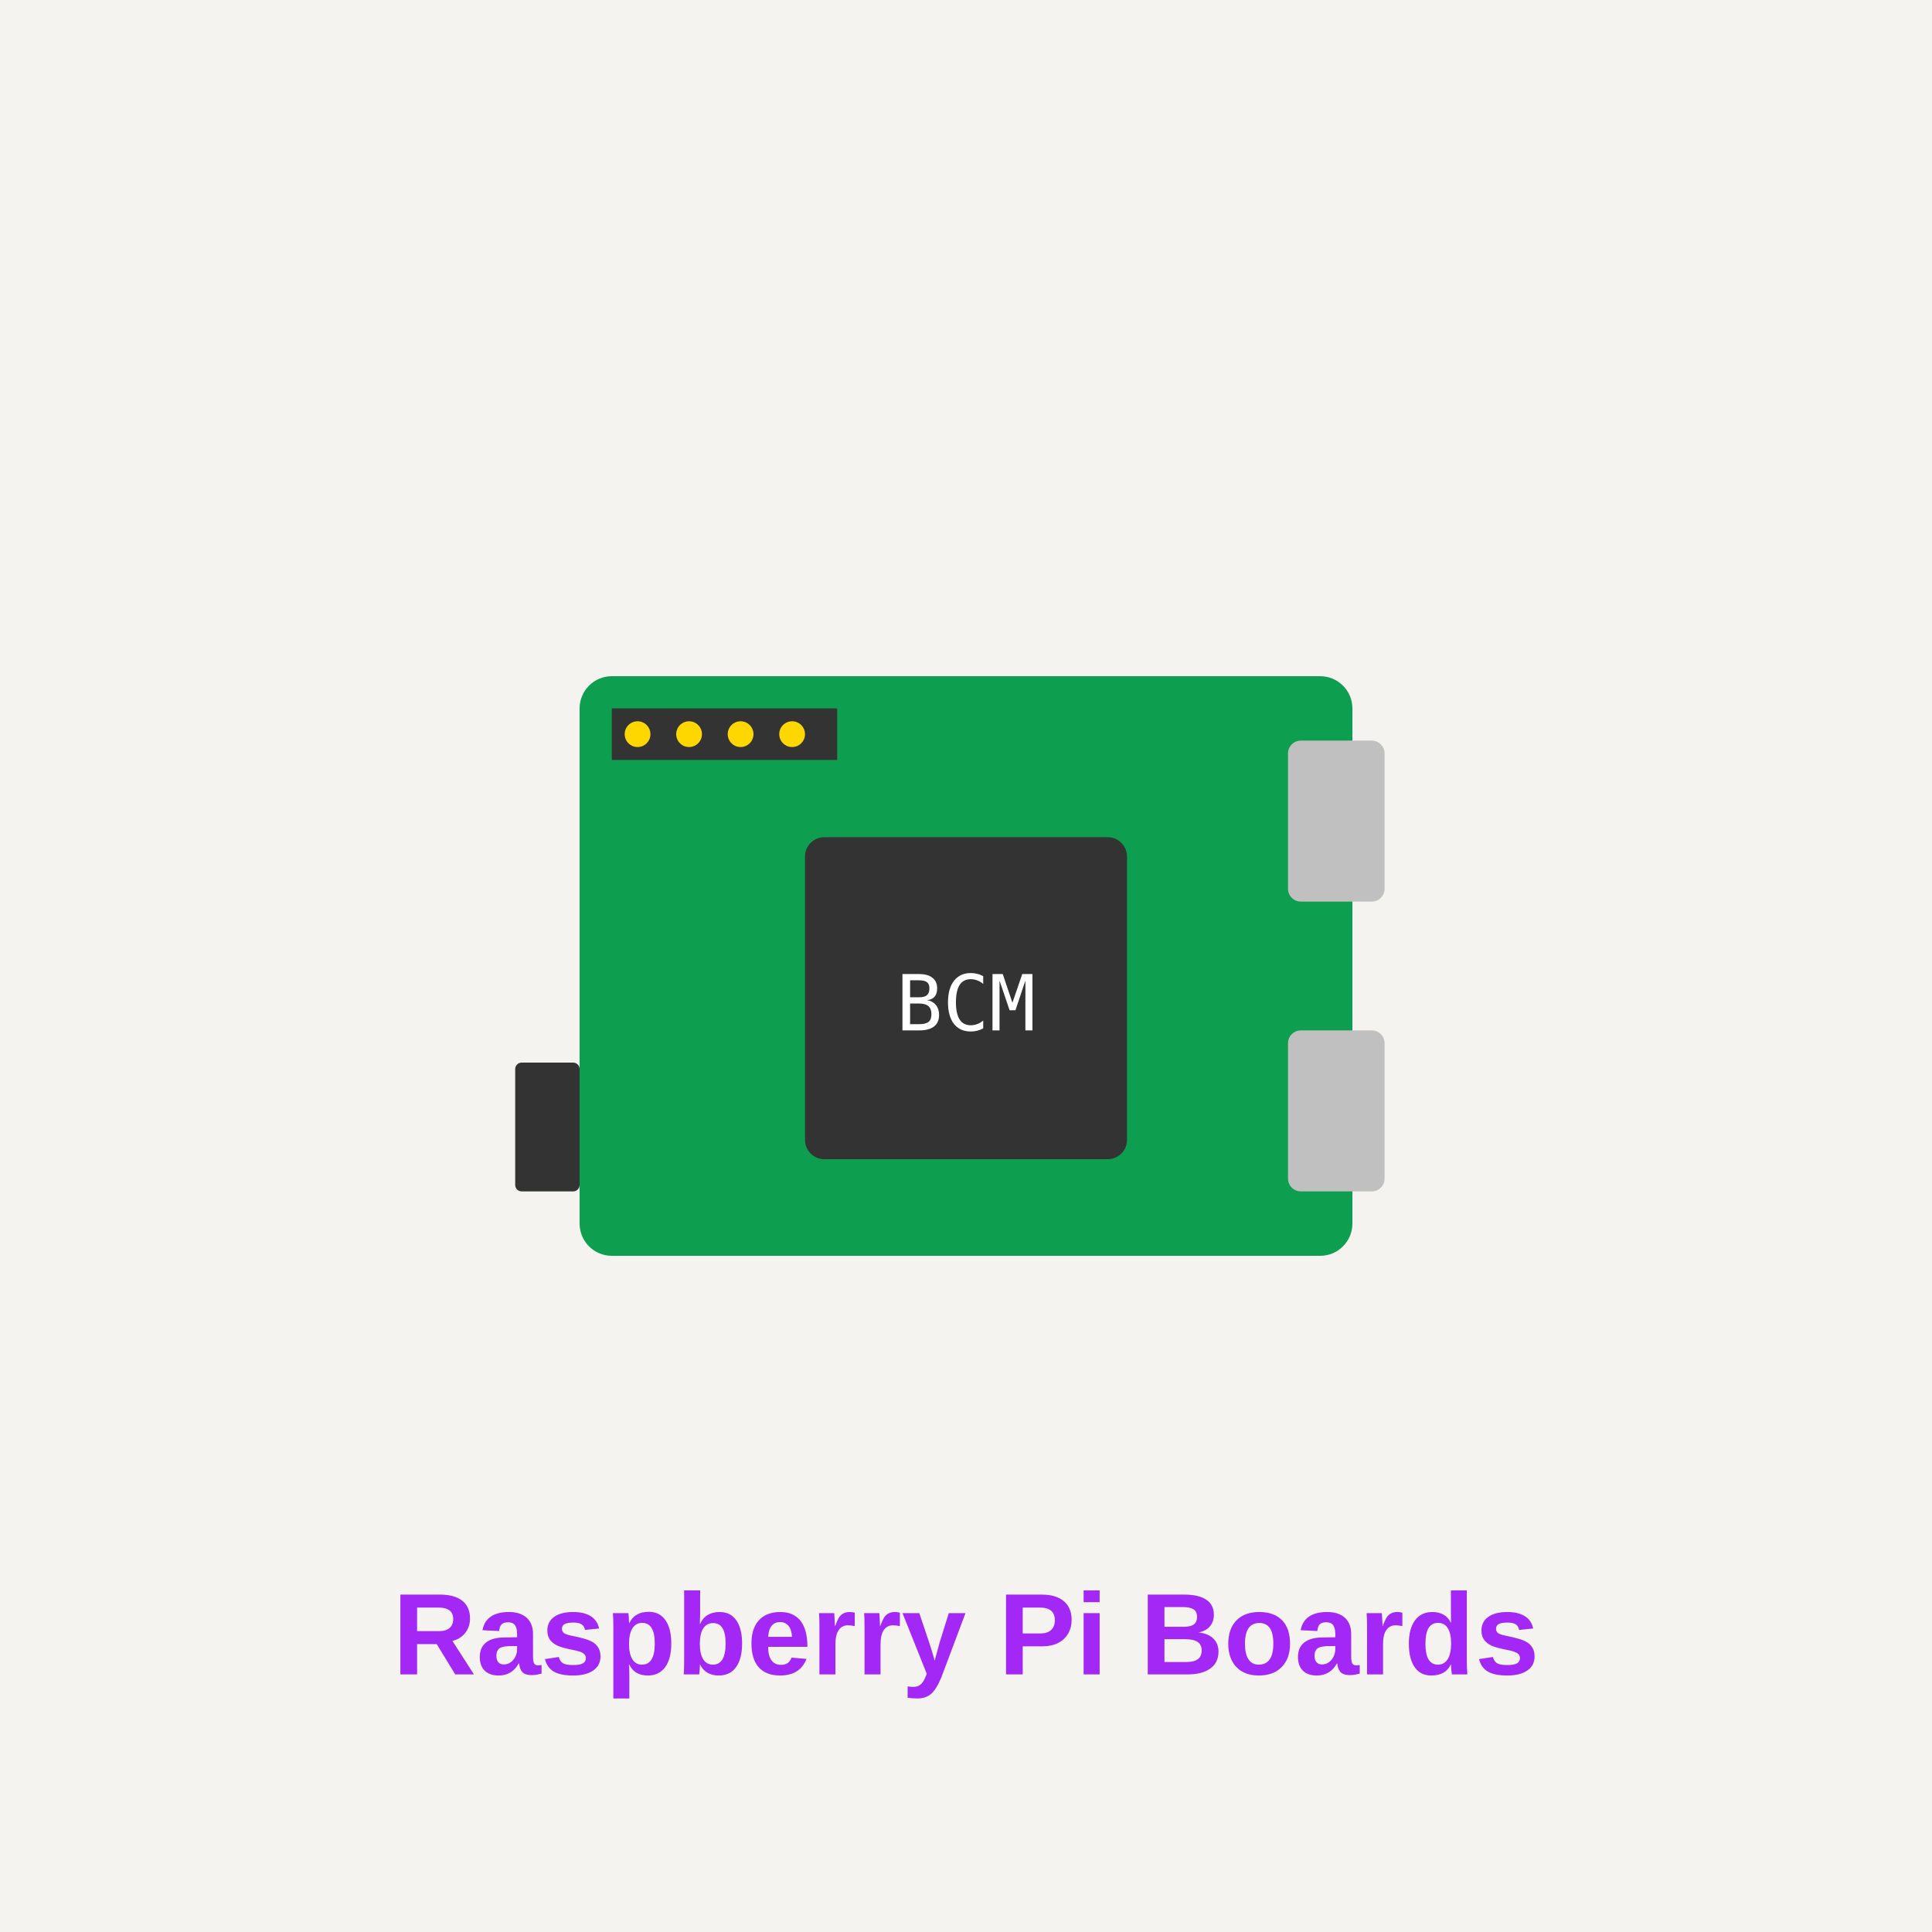
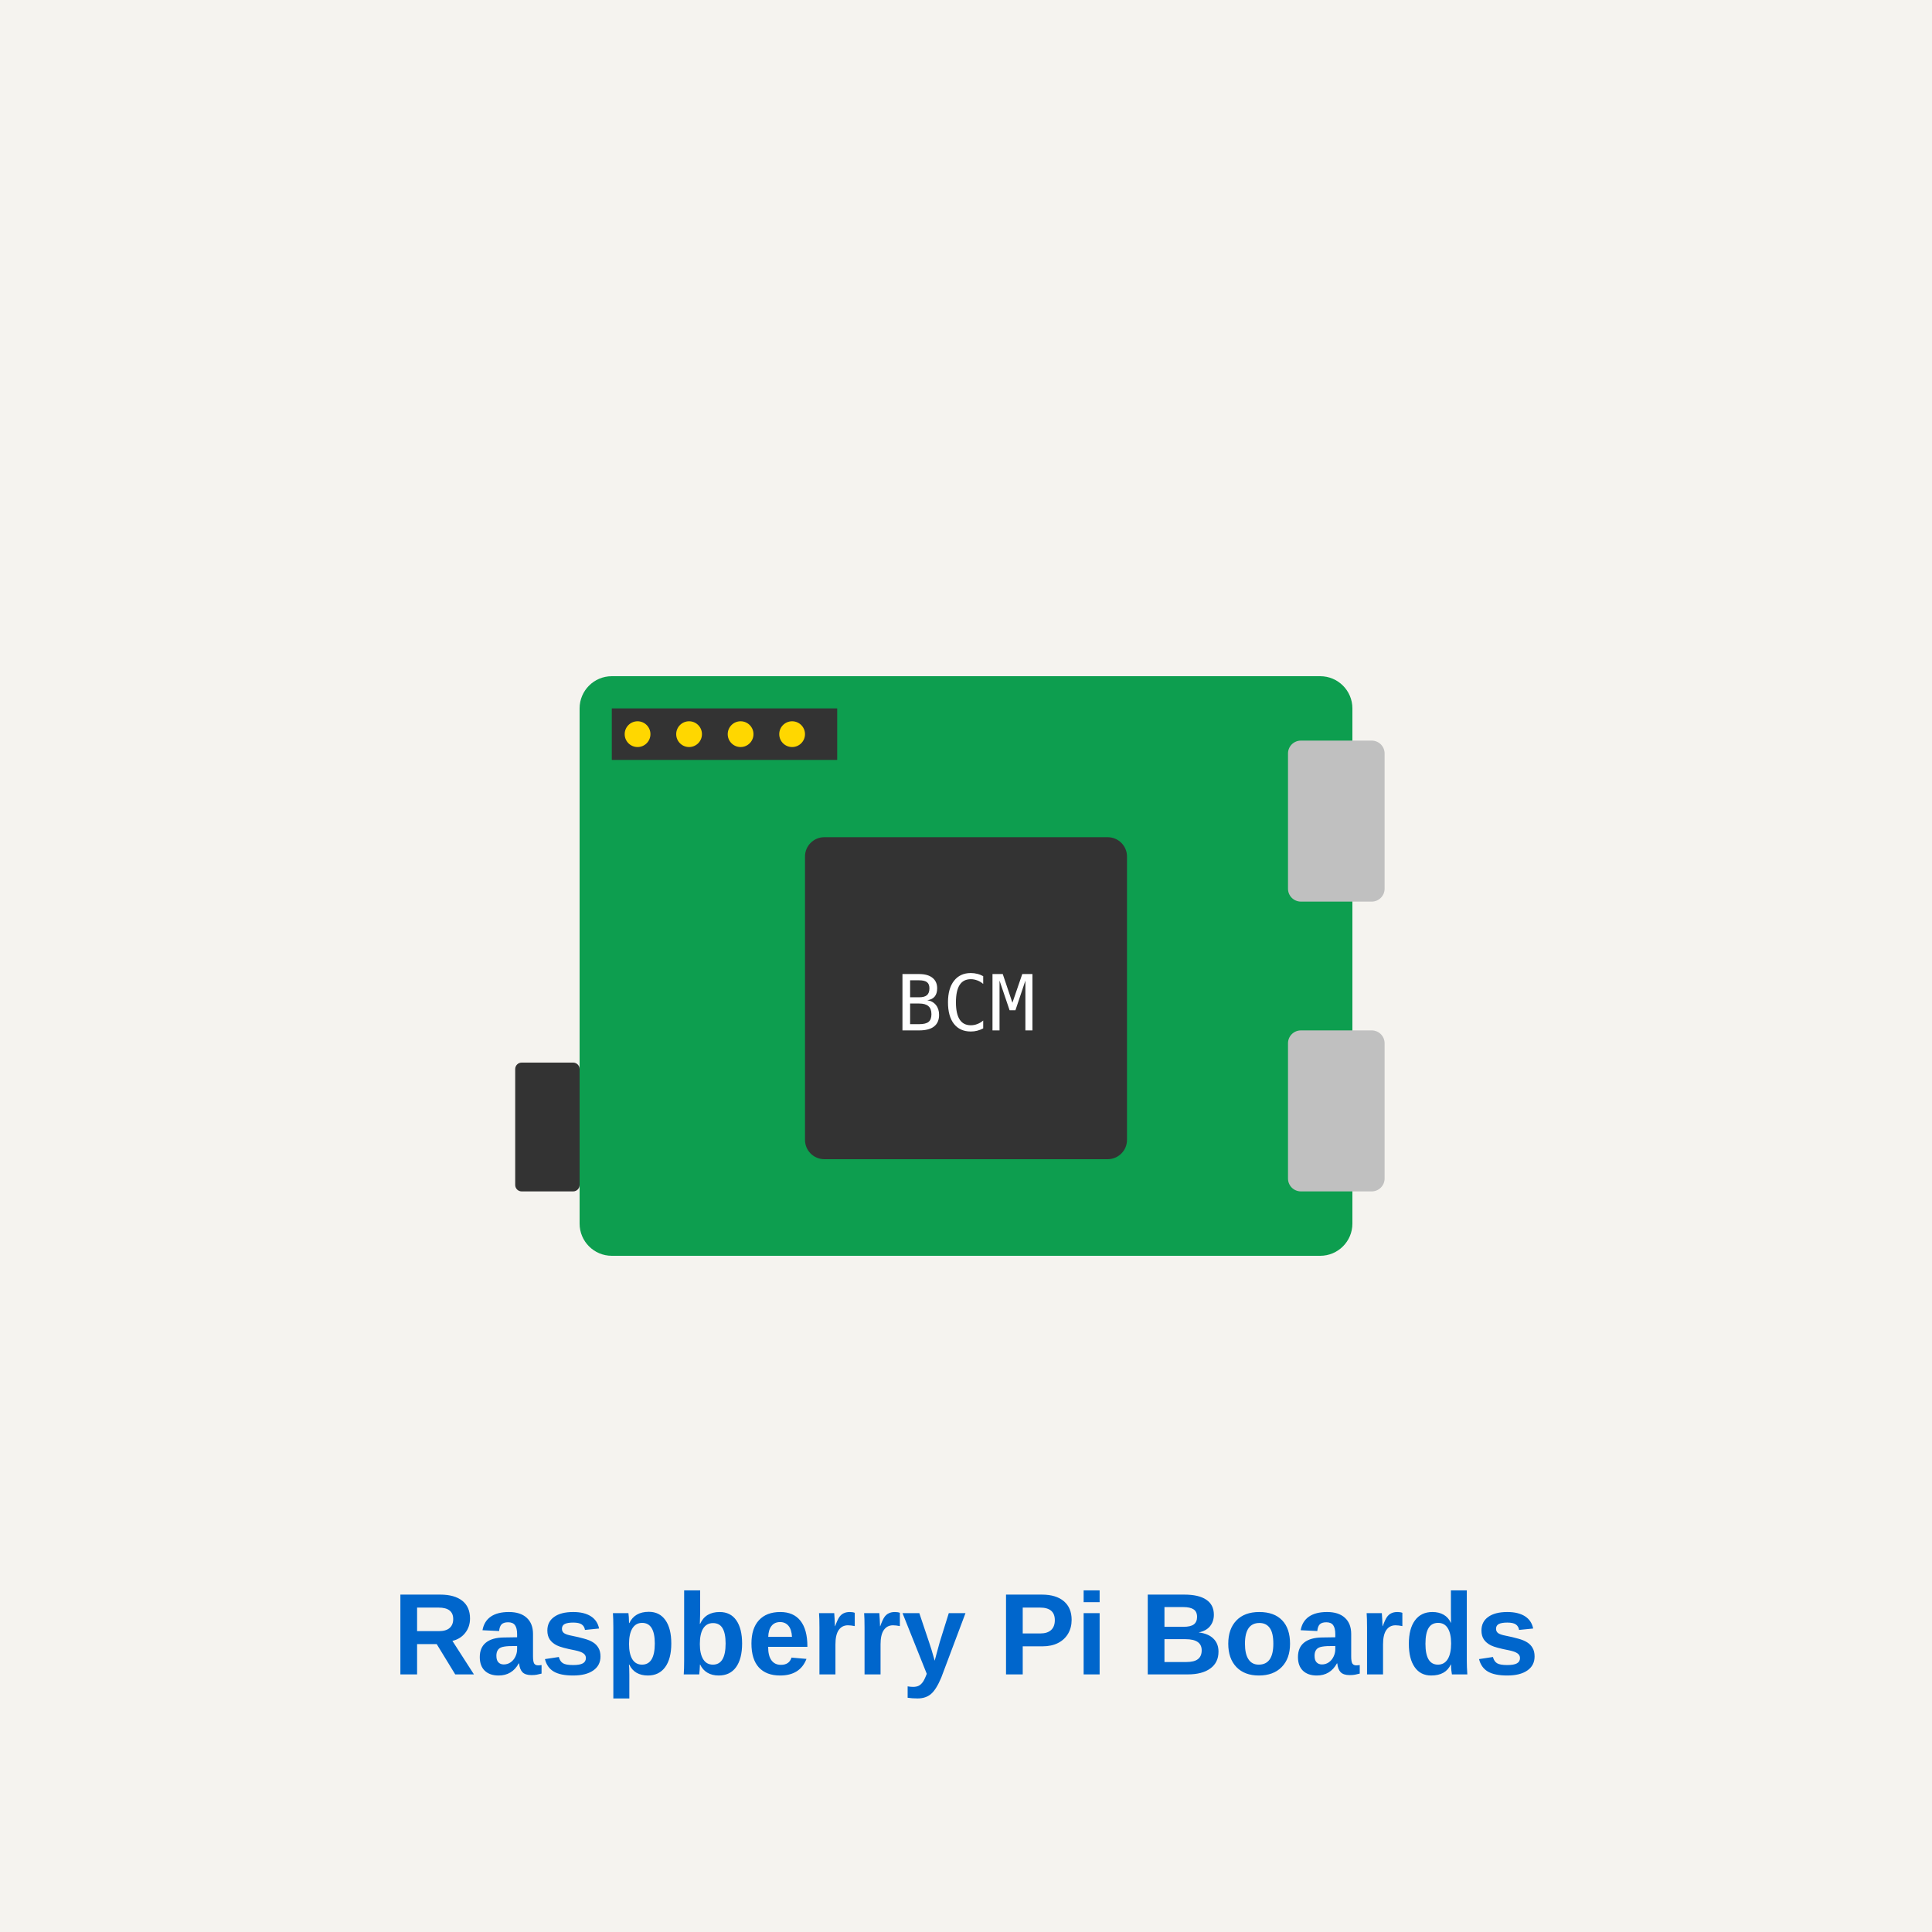
<svg xmlns="http://www.w3.org/2000/svg" width="300" height="300">
  <rect width="300" height="300" fill="#f5f3ef" />
  <g transform="translate(150, 150)">
    <rect x="-60" y="-45" width="120" height="90" fill="#0d9e4f" rx="5" />
    <rect x="-25" y="-20" width="50" height="50" fill="#333" rx="3" />
    <text x="0" y="10" font-family="monospace" font-size="12" fill="#fff" text-anchor="middle">BCM</text>
    <rect x="50" y="-35" width="15" height="25" fill="#c0c0c0" rx="2" />
    <rect x="50" y="10" width="15" height="25" fill="#c0c0c0" rx="2" />
    <g transform="translate(-55, -40)">
      <rect width="35" height="8" fill="#333" />
      <circle cx="4" cy="4" r="2" fill="#ffd700" />
      <circle cx="12" cy="4" r="2" fill="#ffd700" />
      <circle cx="20" cy="4" r="2" fill="#ffd700" />
      <circle cx="28" cy="4" r="2" fill="#ffd700" />
    </g>
    <rect x="-70" y="15" width="10" height="20" fill="#333" rx="1" />
  </g>
-   <text x="150" y="260" font-family="Arial, sans-serif" font-size="18" fill="#A327F5" text-anchor="middle" font-weight="bold">Raspberry Pi Boards</text>
+   <text x="150" y="260" font-family="Arial, sans-serif" font-size="18" fill="#0066cc" text-anchor="middle" font-weight="bold">Raspberry Pi Boards</text>
</svg>
